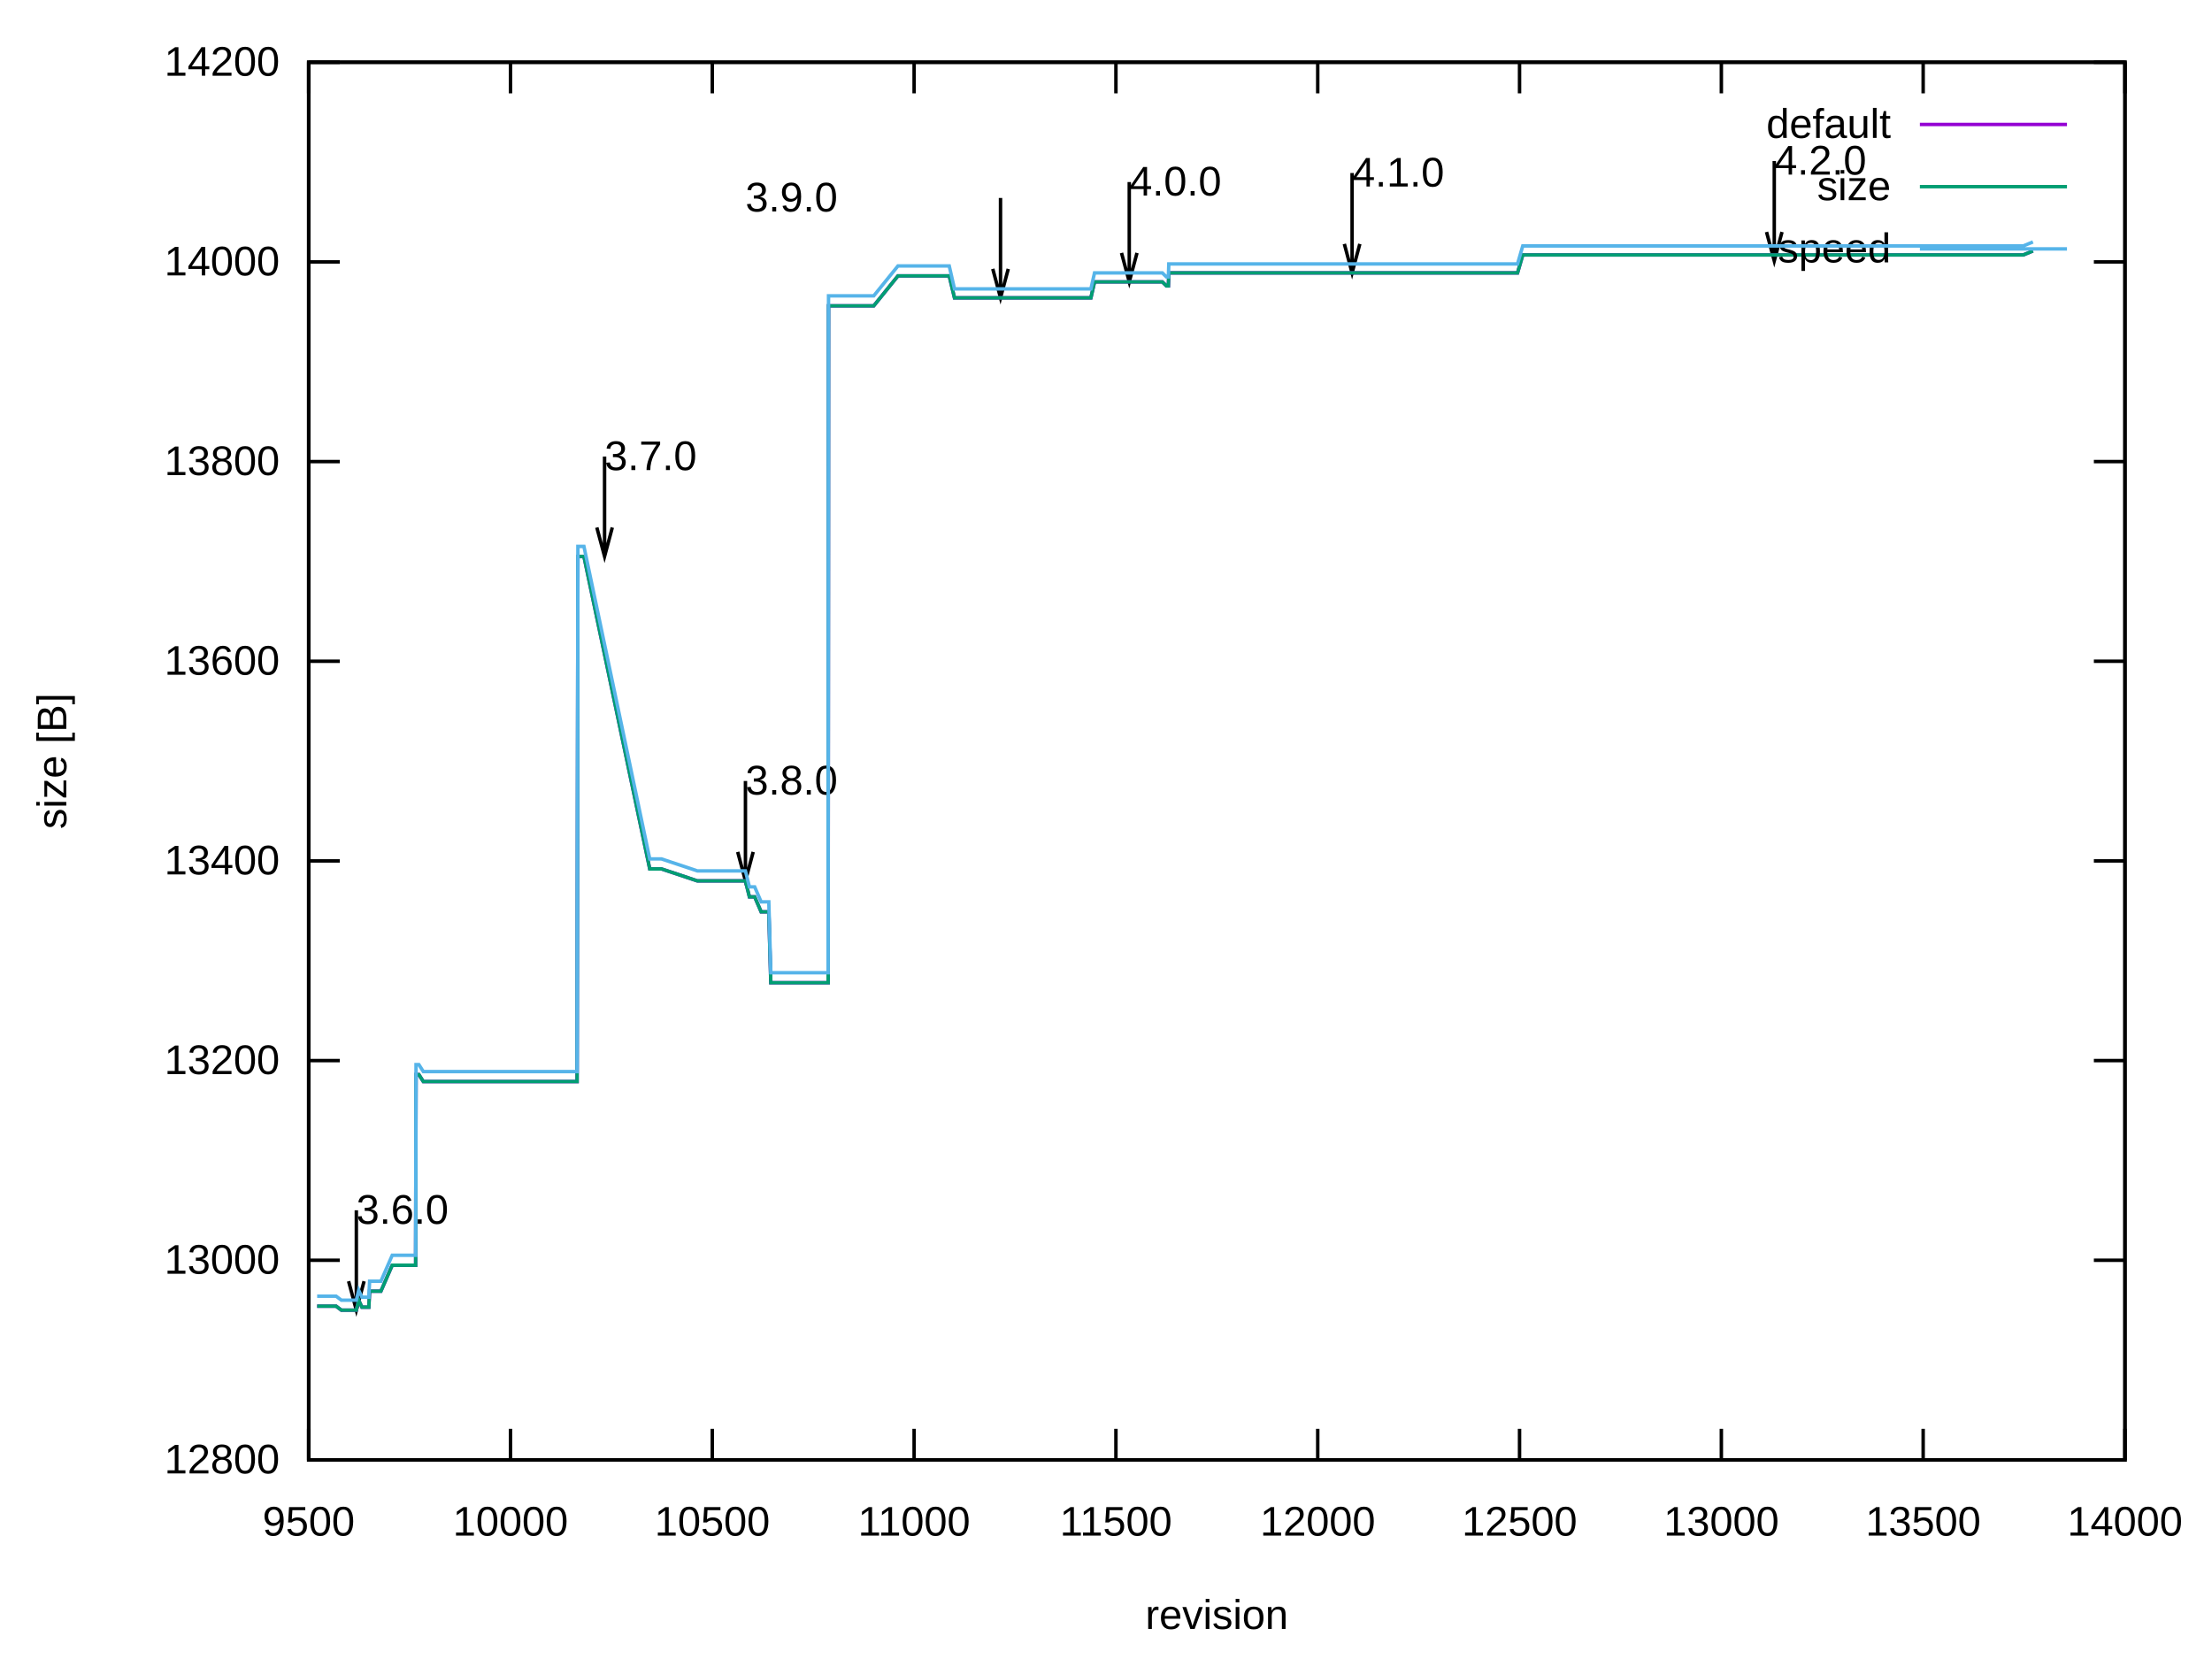
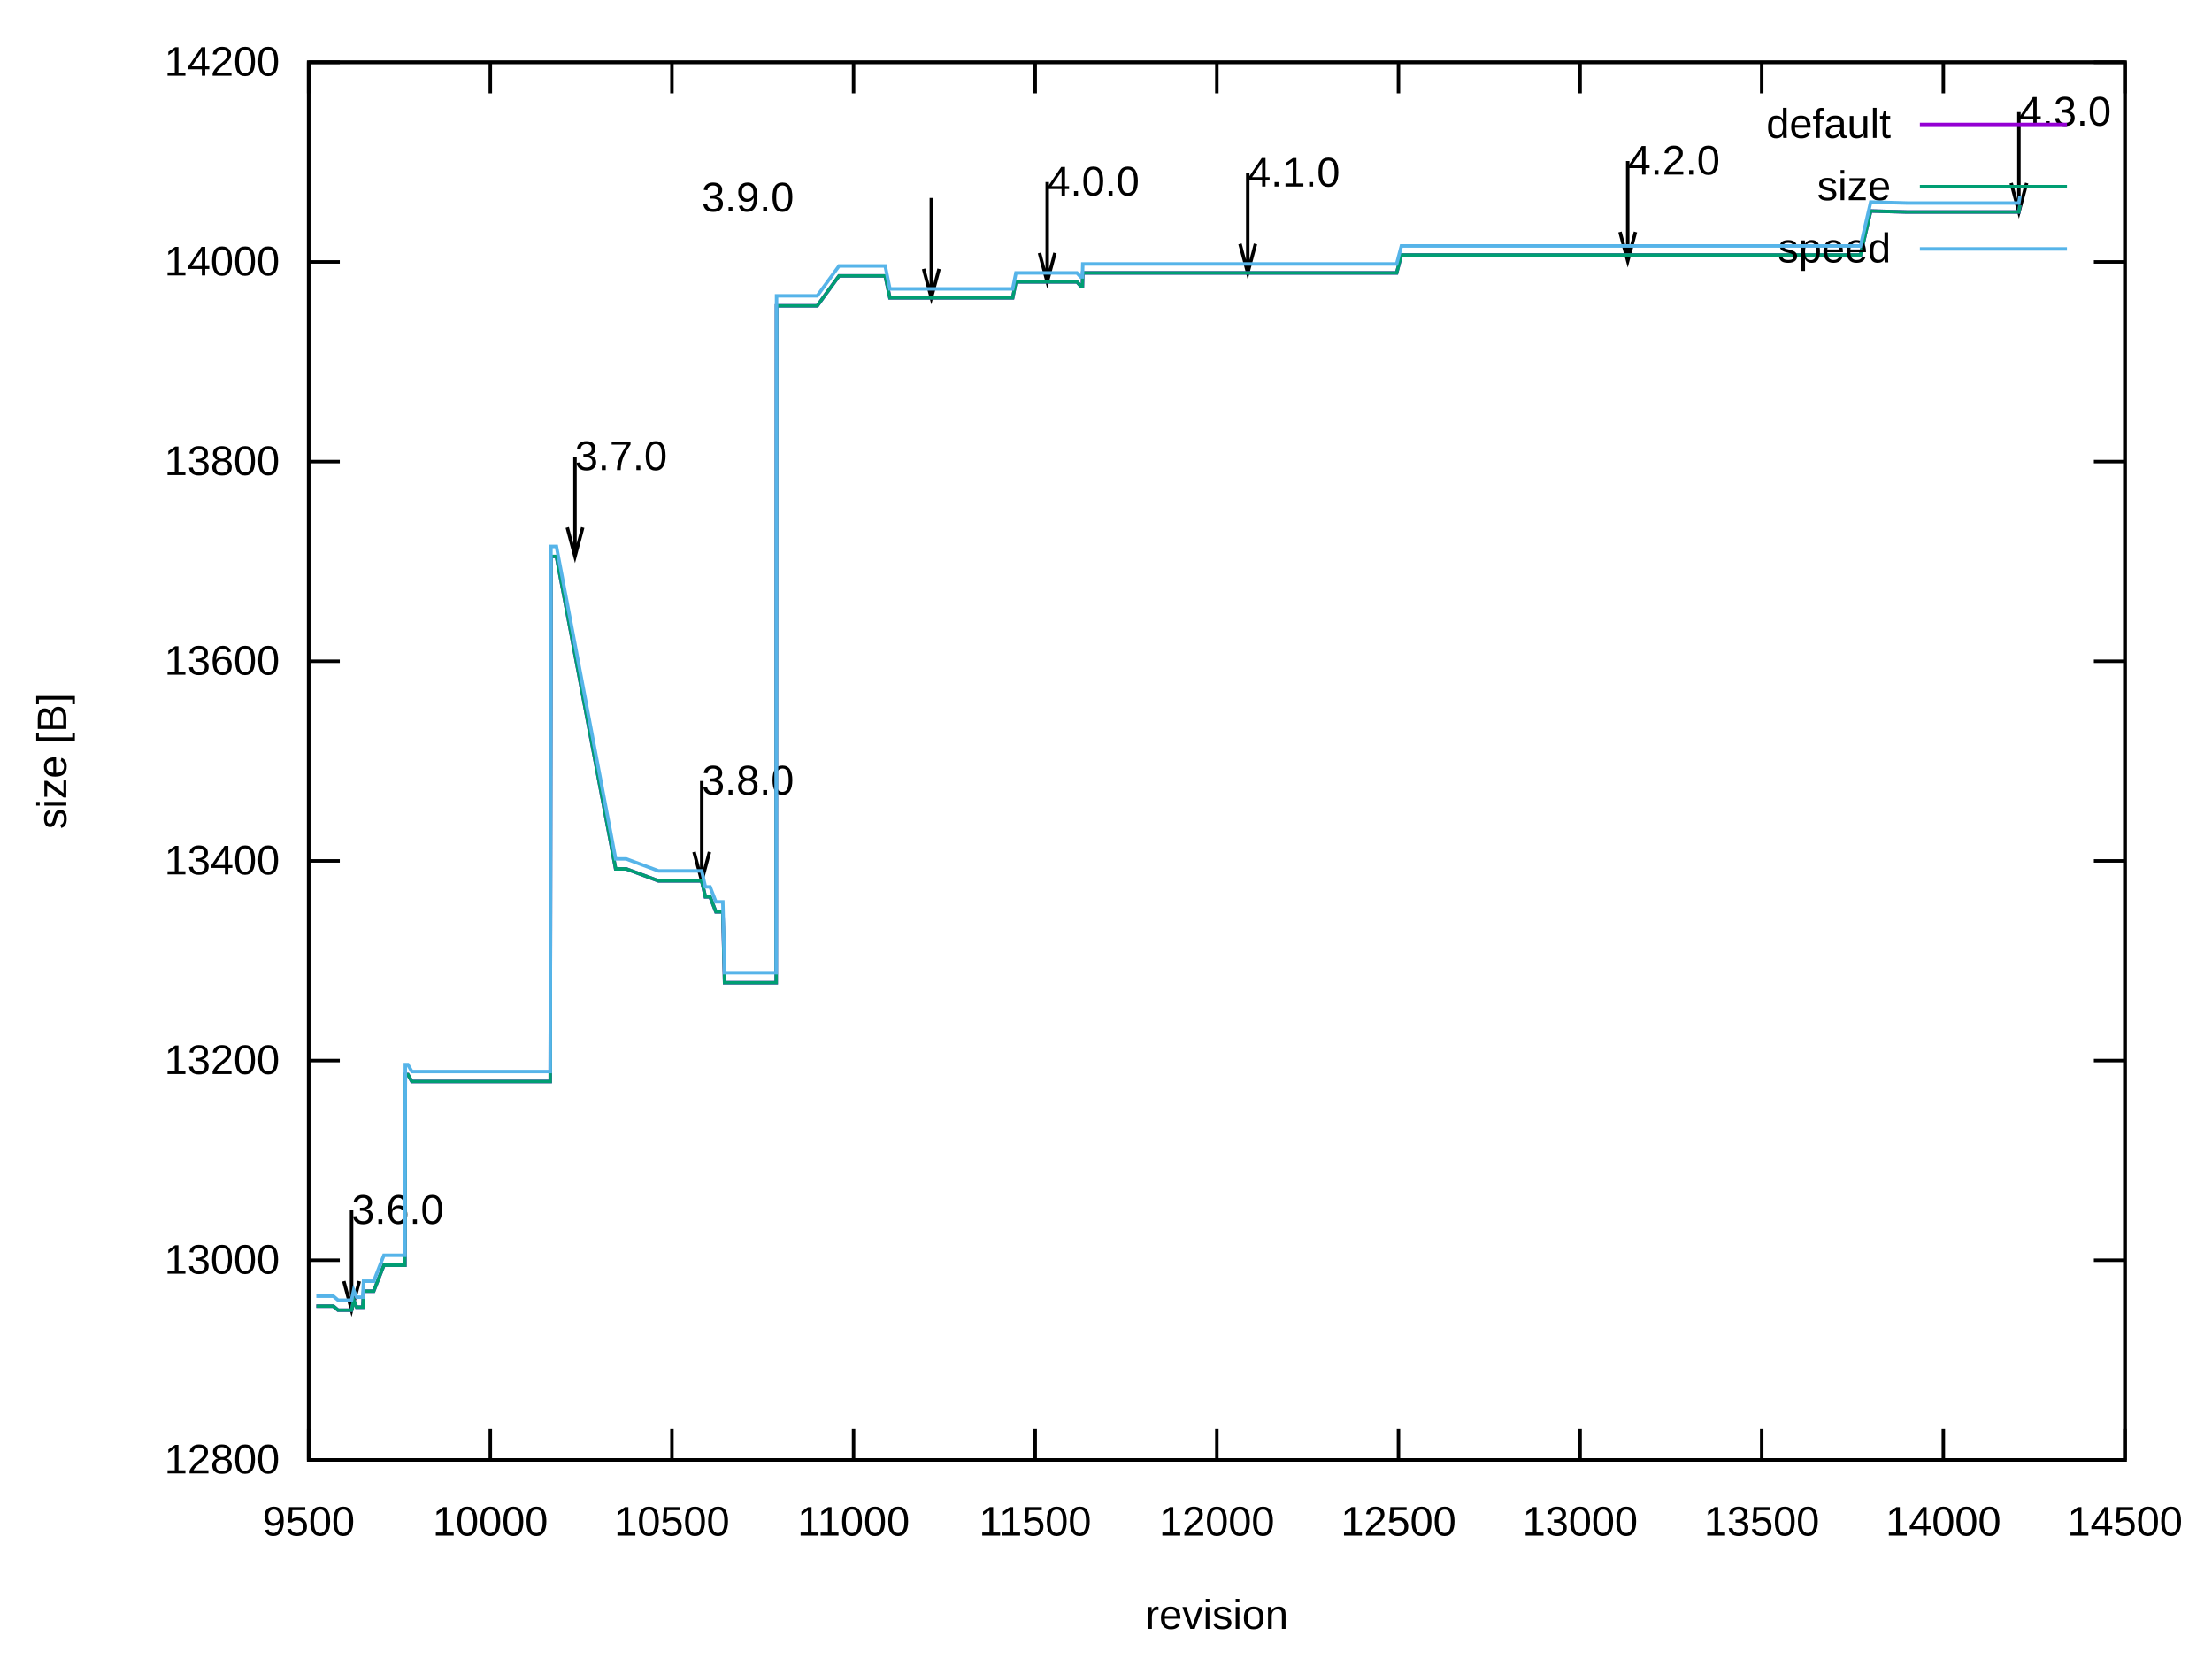
<svg xmlns="http://www.w3.org/2000/svg" xmlns:xlink="http://www.w3.org/1999/xlink" width="640" height="480" viewBox="0 0 640 480">
  <g id="gnuplot_canvas">
    <rect x="0" y="0" width="640" height="480" fill="none" />
    <defs>
      <circle id="gpDot" r="0.5" stroke-width="0.5" stroke="currentColor" />
      <path id="gpPt0" stroke-width="0.222" stroke="currentColor" d="M-1,0 h2 M0,-1 v2" />
      <path id="gpPt1" stroke-width="0.222" stroke="currentColor" d="M-1,-1 L1,1 M1,-1 L-1,1" />
      <path id="gpPt2" stroke-width="0.222" stroke="currentColor" d="M-1,0 L1,0 M0,-1 L0,1 M-1,-1 L1,1 M-1,1 L1,-1" />
      <rect id="gpPt3" stroke-width="0.222" stroke="currentColor" x="-1" y="-1" width="2" height="2" />
      <rect id="gpPt4" stroke-width="0.222" stroke="currentColor" fill="currentColor" x="-1" y="-1" width="2" height="2" />
      <circle id="gpPt5" stroke-width="0.222" stroke="currentColor" cx="0" cy="0" r="1" />
      <use xlink:href="#gpPt5" id="gpPt6" fill="currentColor" stroke="none" />
      <path id="gpPt7" stroke-width="0.222" stroke="currentColor" d="M0,-1.33 L-1.33,0.67 L1.33,0.67 z" />
      <use xlink:href="#gpPt7" id="gpPt8" fill="currentColor" stroke="none" />
      <use xlink:href="#gpPt7" id="gpPt9" stroke="currentColor" transform="rotate(180)" />
      <use xlink:href="#gpPt9" id="gpPt10" fill="currentColor" stroke="none" />
      <use xlink:href="#gpPt3" id="gpPt11" stroke="currentColor" transform="rotate(45)" />
      <use xlink:href="#gpPt11" id="gpPt12" fill="currentColor" stroke="none" />
      <path id="gpPt13" stroke-width="0.222" stroke="currentColor" d="M0,1.330 L1.265,0.411 L0.782,-1.067 L-0.782,-1.076 L-1.265,0.411 z" />
      <use xlink:href="#gpPt13" id="gpPt14" fill="currentColor" stroke="none" />
      <filter id="textbox" filterUnits="objectBoundingBox" x="0" y="0" height="1" width="1">
        <feFlood flood-color="white" flood-opacity="1" result="bgnd" />
        <feComposite in="SourceGraphic" in2="bgnd" operator="atop" />
      </filter>
      <filter id="greybox" filterUnits="objectBoundingBox" x="0" y="0" height="1" width="1">
        <feFlood flood-color="lightgrey" flood-opacity="1" result="grey" />
        <feComposite in="SourceGraphic" in2="grey" operator="atop" />
      </filter>
    </defs>
    <g fill="none" color="white" stroke="currentColor" stroke-width="1.00" stroke-linecap="butt" stroke-linejoin="miter">
</g>
    <g fill="none" color="black" stroke="currentColor" stroke-width="1.00" stroke-linecap="butt" stroke-linejoin="miter">
      <path stroke="black" d="M89.31,422.40 L98.31,422.40 M614.82,422.40 L605.82,422.40  " />
      <g transform="translate(80.92,426.30)" stroke="none" fill="black" font-family="Arial" font-size="12.00" text-anchor="end">
        <text>
          <tspan font-family="Arial"> 12800</tspan>
        </text>
      </g>
    </g>
    <g fill="none" color="black" stroke="currentColor" stroke-width="1.00" stroke-linecap="butt" stroke-linejoin="miter">
      <path stroke="black" d="M89.31,364.63 L98.31,364.63 M614.82,364.63 L605.82,364.63  " />
      <g transform="translate(80.92,368.53)" stroke="none" fill="black" font-family="Arial" font-size="12.00" text-anchor="end">
        <text>
          <tspan font-family="Arial"> 13000</tspan>
        </text>
      </g>
    </g>
    <g fill="none" color="black" stroke="currentColor" stroke-width="1.00" stroke-linecap="butt" stroke-linejoin="miter">
      <path stroke="black" d="M89.31,306.86 L98.31,306.86 M614.82,306.86 L605.82,306.86  " />
      <g transform="translate(80.92,310.76)" stroke="none" fill="black" font-family="Arial" font-size="12.00" text-anchor="end">
        <text>
          <tspan font-family="Arial"> 13200</tspan>
        </text>
      </g>
    </g>
    <g fill="none" color="black" stroke="currentColor" stroke-width="1.00" stroke-linecap="butt" stroke-linejoin="miter">
      <path stroke="black" d="M89.31,249.09 L98.31,249.09 M614.82,249.09 L605.82,249.09  " />
      <g transform="translate(80.92,252.99)" stroke="none" fill="black" font-family="Arial" font-size="12.00" text-anchor="end">
        <text>
          <tspan font-family="Arial"> 13400</tspan>
        </text>
      </g>
    </g>
    <g fill="none" color="black" stroke="currentColor" stroke-width="1.00" stroke-linecap="butt" stroke-linejoin="miter">
      <path stroke="black" d="M89.31,191.32 L98.31,191.32 M614.82,191.32 L605.82,191.32  " />
      <g transform="translate(80.92,195.22)" stroke="none" fill="black" font-family="Arial" font-size="12.00" text-anchor="end">
        <text>
          <tspan font-family="Arial"> 13600</tspan>
        </text>
      </g>
    </g>
    <g fill="none" color="black" stroke="currentColor" stroke-width="1.00" stroke-linecap="butt" stroke-linejoin="miter">
      <path stroke="black" d="M89.31,133.55 L98.31,133.55 M614.82,133.55 L605.82,133.55  " />
      <g transform="translate(80.92,137.45)" stroke="none" fill="black" font-family="Arial" font-size="12.00" text-anchor="end">
        <text>
          <tspan font-family="Arial"> 13800</tspan>
        </text>
      </g>
    </g>
    <g fill="none" color="black" stroke="currentColor" stroke-width="1.00" stroke-linecap="butt" stroke-linejoin="miter">
      <path stroke="black" d="M89.31,75.78 L98.31,75.78 M614.82,75.78 L605.82,75.78  " />
      <g transform="translate(80.92,79.68)" stroke="none" fill="black" font-family="Arial" font-size="12.00" text-anchor="end">
        <text>
          <tspan font-family="Arial"> 14000</tspan>
        </text>
      </g>
    </g>
    <g fill="none" color="black" stroke="currentColor" stroke-width="1.00" stroke-linecap="butt" stroke-linejoin="miter">
      <path stroke="black" d="M89.31,18.01 L98.31,18.01 M614.82,18.01 L605.82,18.01  " />
      <g transform="translate(80.92,21.91)" stroke="none" fill="black" font-family="Arial" font-size="12.00" text-anchor="end">
        <text>
          <tspan font-family="Arial"> 14200</tspan>
        </text>
      </g>
    </g>
    <g fill="none" color="black" stroke="currentColor" stroke-width="1.00" stroke-linecap="butt" stroke-linejoin="miter">
      <path stroke="black" d="M89.31,422.40 L89.31,413.40 M89.31,18.01 L89.31,27.01  " />
      <g transform="translate(89.31,444.30)" stroke="none" fill="black" font-family="Arial" font-size="12.00" text-anchor="middle">
        <text>
          <tspan font-family="Arial"> 9500</tspan>
        </text>
      </g>
    </g>
    <g fill="none" color="black" stroke="currentColor" stroke-width="1.00" stroke-linecap="butt" stroke-linejoin="miter">
-       <path stroke="black" d="M147.70,422.40 L147.70,413.40 M147.70,18.01 L147.70,27.01  " />
-       <g transform="translate(147.70,444.30)" stroke="none" fill="black" font-family="Arial" font-size="12.00" text-anchor="middle">
+       <path stroke="black" d="M141.86,422.40 L141.86,413.40 M141.86,18.01 L141.86,27.01  " />
+       <g transform="translate(141.86,444.30)" stroke="none" fill="black" font-family="Arial" font-size="12.00" text-anchor="middle">
        <text>
          <tspan font-family="Arial"> 10000</tspan>
        </text>
      </g>
    </g>
    <g fill="none" color="black" stroke="currentColor" stroke-width="1.00" stroke-linecap="butt" stroke-linejoin="miter">
-       <path stroke="black" d="M206.09,422.40 L206.09,413.40 M206.09,18.01 L206.09,27.01  " />
-       <g transform="translate(206.09,444.30)" stroke="none" fill="black" font-family="Arial" font-size="12.00" text-anchor="middle">
+       <path stroke="black" d="M194.41,422.40 L194.41,413.40 M194.41,18.01 L194.41,27.01  " />
+       <g transform="translate(194.41,444.30)" stroke="none" fill="black" font-family="Arial" font-size="12.00" text-anchor="middle">
        <text>
          <tspan font-family="Arial"> 10500</tspan>
        </text>
      </g>
    </g>
    <g fill="none" color="black" stroke="currentColor" stroke-width="1.00" stroke-linecap="butt" stroke-linejoin="miter">
-       <path stroke="black" d="M264.48,422.40 L264.48,413.40 M264.48,18.01 L264.48,27.01  " />
-       <g transform="translate(264.48,444.30)" stroke="none" fill="black" font-family="Arial" font-size="12.00" text-anchor="middle">
+       <path stroke="black" d="M246.96,422.40 L246.96,413.40 M246.96,18.01 L246.96,27.01  " />
+       <g transform="translate(246.96,444.30)" stroke="none" fill="black" font-family="Arial" font-size="12.00" text-anchor="middle">
        <text>
          <tspan font-family="Arial"> 11000</tspan>
        </text>
      </g>
    </g>
    <g fill="none" color="black" stroke="currentColor" stroke-width="1.00" stroke-linecap="butt" stroke-linejoin="miter">
-       <path stroke="black" d="M322.87,422.40 L322.87,413.40 M322.87,18.01 L322.87,27.01  " />
-       <g transform="translate(322.87,444.30)" stroke="none" fill="black" font-family="Arial" font-size="12.00" text-anchor="middle">
+       <path stroke="black" d="M299.51,422.40 L299.51,413.40 M299.51,18.01 L299.51,27.01  " />
+       <g transform="translate(299.51,444.30)" stroke="none" fill="black" font-family="Arial" font-size="12.00" text-anchor="middle">
        <text>
          <tspan font-family="Arial"> 11500</tspan>
        </text>
      </g>
    </g>
    <g fill="none" color="black" stroke="currentColor" stroke-width="1.00" stroke-linecap="butt" stroke-linejoin="miter">
-       <path stroke="black" d="M381.26,422.40 L381.26,413.40 M381.26,18.01 L381.26,27.01  " />
-       <g transform="translate(381.26,444.30)" stroke="none" fill="black" font-family="Arial" font-size="12.00" text-anchor="middle">
+       <path stroke="black" d="M352.07,422.40 L352.07,413.40 M352.07,18.01 L352.07,27.01  " />
+       <g transform="translate(352.07,444.30)" stroke="none" fill="black" font-family="Arial" font-size="12.00" text-anchor="middle">
        <text>
          <tspan font-family="Arial"> 12000</tspan>
        </text>
      </g>
    </g>
    <g fill="none" color="black" stroke="currentColor" stroke-width="1.00" stroke-linecap="butt" stroke-linejoin="miter">
-       <path stroke="black" d="M439.65,422.40 L439.65,413.40 M439.65,18.01 L439.65,27.01  " />
-       <g transform="translate(439.65,444.30)" stroke="none" fill="black" font-family="Arial" font-size="12.00" text-anchor="middle">
+       <path stroke="black" d="M404.62,422.40 L404.62,413.40 M404.62,18.01 L404.62,27.01  " />
+       <g transform="translate(404.62,444.30)" stroke="none" fill="black" font-family="Arial" font-size="12.00" text-anchor="middle">
        <text>
          <tspan font-family="Arial"> 12500</tspan>
        </text>
      </g>
    </g>
    <g fill="none" color="black" stroke="currentColor" stroke-width="1.00" stroke-linecap="butt" stroke-linejoin="miter">
-       <path stroke="black" d="M498.04,422.40 L498.04,413.40 M498.04,18.01 L498.04,27.01  " />
-       <g transform="translate(498.04,444.30)" stroke="none" fill="black" font-family="Arial" font-size="12.00" text-anchor="middle">
+       <path stroke="black" d="M457.17,422.40 L457.17,413.40 M457.17,18.01 L457.17,27.01  " />
+       <g transform="translate(457.17,444.30)" stroke="none" fill="black" font-family="Arial" font-size="12.00" text-anchor="middle">
        <text>
          <tspan font-family="Arial"> 13000</tspan>
        </text>
      </g>
    </g>
    <g fill="none" color="black" stroke="currentColor" stroke-width="1.00" stroke-linecap="butt" stroke-linejoin="miter">
-       <path stroke="black" d="M556.43,422.40 L556.43,413.40 M556.43,18.01 L556.43,27.01  " />
-       <g transform="translate(556.43,444.30)" stroke="none" fill="black" font-family="Arial" font-size="12.00" text-anchor="middle">
+       <path stroke="black" d="M509.72,422.40 L509.72,413.40 M509.72,18.01 L509.72,27.01  " />
+       <g transform="translate(509.72,444.30)" stroke="none" fill="black" font-family="Arial" font-size="12.00" text-anchor="middle">
        <text>
          <tspan font-family="Arial"> 13500</tspan>
+         </text>
+       </g>
+     </g>
+     <g fill="none" color="black" stroke="currentColor" stroke-width="1.00" stroke-linecap="butt" stroke-linejoin="miter">
+       <path stroke="black" d="M562.27,422.40 L562.27,413.40 M562.27,18.01 L562.27,27.01  " />
+       <g transform="translate(562.27,444.30)" stroke="none" fill="black" font-family="Arial" font-size="12.00" text-anchor="middle">
+         <text>
+           <tspan font-family="Arial"> 14000</tspan>
        </text>
      </g>
    </g>
    <g fill="none" color="black" stroke="currentColor" stroke-width="1.00" stroke-linecap="butt" stroke-linejoin="miter">
      <path stroke="black" d="M614.82,422.40 L614.82,413.40 M614.82,18.01 L614.82,27.01  " />
      <g transform="translate(614.82,444.30)" stroke="none" fill="black" font-family="Arial" font-size="12.00" text-anchor="middle">
        <text>
-           <tspan font-family="Arial"> 14000</tspan>
+           <tspan font-family="Arial"> 14500</tspan>
        </text>
      </g>
    </g>
    <g fill="none" color="black" stroke="currentColor" stroke-width="1.00" stroke-linecap="butt" stroke-linejoin="miter">
</g>
    <g fill="none" color="black" stroke="currentColor" stroke-width="1.00" stroke-linecap="butt" stroke-linejoin="miter">
      <path stroke="black" d="M89.31,18.01 L89.31,422.40 L614.82,422.40 L614.82,18.01 L89.31,18.01 Z  " />
-       <g transform="translate(103.09,354.09)" stroke="none" fill="black" font-family="Arial" font-size="12.00" text-anchor="start">
+       <g transform="translate(101.71,354.09)" stroke="none" fill="black" font-family="Arial" font-size="12.00" text-anchor="start">
        <text>
          <tspan font-family="Arial">3.6.0</tspan>
        </text>
      </g>
-       <g transform="translate(174.91,136.01)" stroke="none" fill="black" font-family="Arial" font-size="12.00" text-anchor="start">
+       <g transform="translate(166.35,136.01)" stroke="none" fill="black" font-family="Arial" font-size="12.00" text-anchor="start">
        <text>
          <tspan font-family="Arial">3.7.0</tspan>
        </text>
      </g>
-       <g transform="translate(215.67,229.88)" stroke="none" fill="black" font-family="Arial" font-size="12.00" text-anchor="start">
+       <g transform="translate(203.03,229.88)" stroke="none" fill="black" font-family="Arial" font-size="12.00" text-anchor="start">
        <text>
          <tspan font-family="Arial">3.8.0</tspan>
        </text>
      </g>
-       <g transform="translate(215.67,61.19)" stroke="none" fill="black" font-family="Arial" font-size="12.00" text-anchor="start">
+       <g transform="translate(203.03,61.19)" stroke="none" fill="black" font-family="Arial" font-size="12.00" text-anchor="start">
        <text>
          <tspan font-family="Arial">3.9.0</tspan>
        </text>
      </g>
-       <g transform="translate(326.72,56.57)" stroke="none" fill="black" font-family="Arial" font-size="12.00" text-anchor="start">
+       <g transform="translate(302.98,56.57)" stroke="none" fill="black" font-family="Arial" font-size="12.00" text-anchor="start">
        <text>
          <tspan font-family="Arial">4.0.0</tspan>
        </text>
      </g>
-       <g transform="translate(391.19,53.97)" stroke="none" fill="black" font-family="Arial" font-size="12.00" text-anchor="start">
+       <g transform="translate(361.00,53.97)" stroke="none" fill="black" font-family="Arial" font-size="12.00" text-anchor="start">
        <text>
          <tspan font-family="Arial">4.1.0</tspan>
        </text>
      </g>
-       <g transform="translate(513.34,50.51)" stroke="none" fill="black" font-family="Arial" font-size="12.00" text-anchor="start">
+       <g transform="translate(470.94,50.51)" stroke="none" fill="black" font-family="Arial" font-size="12.00" text-anchor="start">
        <text>
          <tspan font-family="Arial">4.2.0</tspan>
        </text>
      </g>
-       <path stroke="black" d="M100.86,370.70 L103.10,379.06 L105.34,370.70 M103.10,350.18 L103.10,379.06 M172.68,152.62 L174.92,160.98 L177.16,152.62   M174.92,132.10 L174.92,160.98 M213.44,246.49 L215.68,254.86 L217.92,246.49 M215.68,225.97 L215.68,254.86 M287.24,77.80   L289.48,86.17 L291.72,77.80 M289.48,57.28 L289.48,86.17 M324.49,73.18 L326.73,81.55 L328.97,73.18 M326.73,52.66   L326.73,81.55 M388.96,70.58 L391.20,78.95 L393.44,70.58 M391.20,50.06 L391.20,78.95 M511.11,67.12 L513.35,75.48   L515.59,67.12 M513.35,46.60 L513.35,75.48  " />
+       <g transform="translate(584.13,36.35)" stroke="none" fill="black" font-family="Arial" font-size="12.00" text-anchor="start">
+         <text>
+           <tspan font-family="Arial">4.3.0</tspan>
+         </text>
+       </g>
+       <path stroke="black" d="M99.48,370.70 L101.72,379.06 L103.96,370.70 M101.72,350.18 L101.72,379.06 M164.12,152.62 L166.36,160.98 L168.60,152.62   M166.36,132.10 L166.36,160.98 M200.80,246.49 L203.04,254.86 L205.28,246.49 M203.04,225.97 L203.04,254.86 M267.22,77.80   L269.46,86.17 L271.70,77.80 M269.46,57.28 L269.46,86.17 M300.75,73.18 L302.99,81.55 L305.23,73.18 M302.99,52.66   L302.99,81.55 M358.77,70.58 L361.01,78.95 L363.25,70.58 M361.01,50.06 L361.01,78.95 M468.71,67.12 L470.95,75.48   L473.19,67.12 M470.95,46.60 L470.95,75.48 M581.90,52.96 L584.14,61.33 L586.38,52.96 M584.14,32.44 L584.14,61.33    " />
    </g>
    <g fill="none" color="black" stroke="currentColor" stroke-width="1.00" stroke-linecap="butt" stroke-linejoin="miter">
      <g transform="translate(19.18,220.21) rotate(270)" stroke="none" fill="black" font-family="Arial" font-size="12.00" text-anchor="middle">
        <text>
          <tspan font-family="Arial">size [B]</tspan>
        </text>
      </g>
    </g>
    <g fill="none" color="black" stroke="currentColor" stroke-width="1.00" stroke-linecap="butt" stroke-linejoin="miter">
      <g transform="translate(352.06,471.30)" stroke="none" fill="black" font-family="Arial" font-size="12.00" text-anchor="middle">
        <text>
          <tspan font-family="Arial">revision</tspan>
        </text>
      </g>
    </g>
    <g fill="none" color="black" stroke="currentColor" stroke-width="1.00" stroke-linecap="butt" stroke-linejoin="miter">
</g>
    <g id="gnuplot_plot_1">
      <g fill="none" color="black" stroke="currentColor" stroke-width="1.00" stroke-linecap="butt" stroke-linejoin="miter">
        <g transform="translate(547.09,39.91)" stroke="none" fill="black" font-family="Arial" font-size="12.00" text-anchor="end">
          <text>
            <tspan font-family="Arial">default</tspan>
          </text>
        </g>
      </g>
      <g fill="none" color="black" stroke="currentColor" stroke-width="1.00" stroke-linecap="butt" stroke-linejoin="miter">
-         <path stroke="rgb(148,   0, 211)" d="M555.48,36.01 L598.04,36.01 M91.76,377.92 L93.98,377.92 L95.15,377.92 L97.25,377.92 L98.77,379.07 L99.70,379.07   L100.52,379.07 L101.10,379.07 L101.22,379.07 L101.34,379.07 L101.46,379.07 L103.09,379.07 L103.79,376.18 L104.72,378.21   L105.08,378.21 L105.19,378.21 L105.31,378.21 L105.43,378.21 L105.66,378.21 L106.24,378.21 L106.36,378.21 L106.71,378.21   L106.94,373.58 L107.18,373.58 L107.29,373.58 L107.88,373.58 L108.23,373.58 L108.46,373.58 L108.58,373.58 L108.70,373.58   L110.21,373.58 L113.48,366.07 L116.17,366.07 L117.34,366.07 L118.15,366.07 L118.62,366.07 L119.79,366.07 L120.14,366.07   L120.26,366.07 L120.37,310.90 L120.49,310.90 L121.19,310.90 L122.48,312.93 L123.18,312.93 L123.29,312.93 L123.53,312.93   L123.99,312.93 L124.69,312.93 L125.16,312.93 L125.28,312.93 L126.10,312.93 L126.45,312.93 L126.56,312.93 L126.68,312.93   L127.85,312.93 L128.08,312.93 L128.55,312.93 L133.57,312.93 L141.74,312.93 L142.21,312.93 L142.44,312.93 L142.56,312.93   L143.15,312.93 L166.74,312.93 L166.97,312.93 L167.20,160.99 L168.02,160.99 L168.84,160.99 L168.95,160.99 L187.99,251.40   L188.46,251.40 L188.57,251.40 L190.44,251.40 L190.56,251.40 L191.38,251.40 L201.77,254.87 L205.51,254.87 L207.26,254.87   L210.76,254.87 L212.86,254.87 L215.67,254.87 L216.83,259.49 L217.88,259.49 L218.35,259.49 L220.22,263.82 L222.44,263.82   L223.02,284.33 L224.31,284.33 L224.77,284.33 L225.71,284.33 L238.20,284.33 L239.02,284.33 L239.49,284.33 L239.61,284.33   L239.72,88.49 L239.96,88.49 L241.12,88.49 L252.80,88.49 L259.81,79.82 L261.44,79.82 L274.64,79.82 L276.16,86.18   L282.00,86.18 L289.47,86.18 L294.84,86.18 L303.02,86.18 L303.60,86.18 L307.81,86.18 L315.28,86.18 L315.63,86.18   L316.68,81.56 L323.69,81.56 L323.92,81.56 L326.72,81.56 L332.91,81.56 L336.18,81.56 L336.30,81.56 L337.47,82.71   L338.05,82.71 L338.17,78.96 L338.87,78.96 L338.99,78.96 L348.80,78.96 L360.47,78.96 L381.38,78.96 L387.80,78.96   L391.19,78.96 L392.70,78.96 L392.94,78.96 L393.17,78.96 L393.64,78.96 L393.99,78.96 L394.57,78.96 L427.04,78.96   L429.72,78.96 L431.48,78.96 L433.81,78.96 L435.45,78.96 L438.25,78.96 L439.07,78.96 L440.58,73.76 L456.23,73.76   L459.85,73.76 L461.72,73.76 L462.07,73.76 L468.38,73.76 L472.82,73.76 L474.10,73.76 L477.84,73.76 L481.92,73.76   L483.44,73.76 L485.31,73.76 L486.36,73.76 L494.42,73.76 L513.34,73.76 L521.40,73.76 L533.07,73.76 L555.85,73.76   L578.50,73.76 L579.67,73.76 L580.84,73.76 L585.39,73.76 L588.19,72.60  " />
+         <path stroke="rgb(148,   0, 211)" d="M555.48,36.01 L598.04,36.01 M91.52,377.92 L93.51,377.92 L94.57,377.92 L96.46,377.92 L97.82,379.07 L98.66,379.07   L99.40,379.07 L99.93,379.07 L100.03,379.07 L100.14,379.07 L100.24,379.07 L101.71,379.07 L102.34,376.18 L103.18,378.21   L103.50,378.21 L103.60,378.21 L103.71,378.21 L103.81,378.21 L104.02,378.21 L104.55,378.21 L104.65,378.21 L104.97,378.21   L105.18,373.58 L105.39,373.58 L105.50,373.58 L106.02,373.58 L106.34,373.58 L106.55,373.58 L106.65,373.58 L106.76,373.58   L108.12,373.58 L111.07,366.07 L113.48,366.07 L114.53,366.07 L115.27,366.07 L115.69,366.07 L116.74,366.07 L117.06,366.07   L117.16,366.07 L117.27,310.90 L117.37,310.90 L118.00,310.90 L119.16,312.93 L119.79,312.93 L119.89,312.93 L120.10,312.93   L120.53,312.93 L121.16,312.93 L121.58,312.93 L121.68,312.93 L122.42,312.93 L122.73,312.93 L122.84,312.93 L122.94,312.93   L123.99,312.93 L124.20,312.93 L124.62,312.93 L129.14,312.93 L136.50,312.93 L136.92,312.93 L137.13,312.93 L137.24,312.93   L137.76,312.93 L158.99,312.93 L159.20,312.93 L159.41,160.99 L160.15,160.99 L160.88,160.99 L160.99,160.99 L178.12,251.40   L178.54,251.40 L178.65,251.40 L180.33,251.40 L180.43,251.40 L181.17,251.40 L190.52,254.87 L193.89,254.87 L195.46,254.87   L198.62,254.87 L200.51,254.87 L203.03,254.87 L204.08,259.49 L205.03,259.49 L205.45,259.49 L207.13,263.82 L209.13,263.82   L209.65,284.33 L210.81,284.33 L211.23,284.33 L212.07,284.33 L223.32,284.33 L224.05,284.33 L224.47,284.33 L224.58,284.33   L224.68,88.49 L224.89,88.49 L225.94,88.49 L236.45,88.49 L242.76,79.82 L244.23,79.82 L256.11,79.82 L257.47,86.18   L262.73,86.18 L269.45,86.18 L274.29,86.18 L281.65,86.18 L282.17,86.18 L285.96,86.18 L292.68,86.18 L293.00,86.18   L293.94,81.56 L300.25,81.56 L300.46,81.56 L302.98,81.56 L308.55,81.56 L311.50,81.56 L311.60,81.56 L312.65,82.71   L313.18,82.71 L313.28,78.96 L313.91,78.96 L314.02,78.96 L322.85,78.96 L333.36,78.96 L352.17,78.96 L357.95,78.96   L361.00,78.96 L362.36,78.96 L362.58,78.96 L362.79,78.96 L363.21,78.96 L363.52,78.96 L364.05,78.96 L393.26,78.96   L395.68,78.96 L397.26,78.96 L399.36,78.96 L400.83,78.96 L403.35,78.96 L404.09,78.96 L405.46,73.76 L419.54,73.76   L422.80,73.76 L424.48,73.76 L424.80,73.76 L430.47,73.76 L434.46,73.76 L435.62,73.76 L438.98,73.76 L442.66,73.76   L444.03,73.76 L445.71,73.76 L446.66,73.76 L453.91,73.76 L470.94,73.76 L478.19,73.76 L488.70,73.76 L509.19,73.76   L529.58,73.76 L530.63,73.76 L531.68,73.76 L535.78,73.76 L538.31,73.76 L541.25,61.05 L551.76,61.34 L562.27,61.34   L581.61,61.34 L584.13,61.34 L584.45,59.32  " />
      </g>
    </g>
    <g id="gnuplot_plot_2">
      <g fill="none" color="black" stroke="currentColor" stroke-width="1.00" stroke-linecap="butt" stroke-linejoin="miter">
        <g transform="translate(547.09,57.91)" stroke="none" fill="black" font-family="Arial" font-size="12.00" text-anchor="end">
          <text>
            <tspan font-family="Arial">size</tspan>
          </text>
        </g>
      </g>
      <g fill="none" color="black" stroke="currentColor" stroke-width="1.00" stroke-linecap="butt" stroke-linejoin="miter">
-         <path stroke="rgb(  0, 158, 115)" d="M555.48,54.01 L598.04,54.01 M91.76,377.92 L93.98,377.92 L95.15,377.92 L97.25,377.92 L98.77,379.07 L99.70,379.07   L100.52,379.07 L101.10,379.07 L101.22,379.07 L101.34,379.07 L101.46,379.07 L103.09,379.07 L103.79,376.18 L104.72,378.21   L105.08,378.21 L105.19,378.21 L105.31,378.21 L105.43,378.21 L105.66,378.21 L106.24,378.21 L106.36,378.21 L106.71,378.21   L106.94,373.58 L107.18,373.58 L107.29,373.58 L107.88,373.58 L108.23,373.58 L108.46,373.58 L108.58,373.58 L108.70,373.58   L110.21,373.58 L113.48,366.07 L116.17,366.07 L117.34,366.07 L118.15,366.07 L118.62,366.07 L119.79,366.07 L120.14,366.07   L120.26,366.07 L120.37,310.90 L120.49,310.90 L121.19,310.90 L122.48,312.93 L123.18,312.93 L123.29,312.93 L123.53,312.93   L123.99,312.93 L124.69,312.93 L125.16,312.93 L125.28,312.93 L126.10,312.93 L126.45,312.93 L126.56,312.93 L126.68,312.93   L127.85,312.93 L128.08,312.93 L128.55,312.93 L133.57,312.93 L141.74,312.93 L142.21,312.93 L142.44,312.93 L142.56,312.93   L143.15,312.93 L166.74,312.93 L166.97,312.93 L167.20,160.99 L168.02,160.99 L168.84,160.99 L168.95,160.99 L187.99,251.40   L188.46,251.40 L188.57,251.40 L190.44,251.40 L190.56,251.40 L191.38,251.40 L201.77,254.87 L205.51,254.87 L207.26,254.87   L210.76,254.87 L212.86,254.87 L215.67,254.87 L216.83,259.49 L217.88,259.49 L218.35,259.49 L220.22,263.82 L222.44,263.82   L223.02,284.33 L224.31,284.33 L224.77,284.33 L225.71,284.33 L238.20,284.33 L239.02,284.33 L239.49,284.33 L239.61,284.33   L239.72,88.49 L239.96,88.49 L241.12,88.49 L252.80,88.49 L259.81,79.82 L261.44,79.82 L274.64,79.82 L276.16,86.18   L282.00,86.18 L289.47,86.18 L294.84,86.18 L303.02,86.18 L303.60,86.18 L307.81,86.18 L315.28,86.18 L315.63,86.18   L316.68,81.56 L323.69,81.56 L323.92,81.56 L326.72,81.56 L332.91,81.56 L336.18,81.56 L336.30,81.56 L337.47,82.71   L338.05,82.71 L338.17,78.96 L338.87,78.96 L338.99,78.96 L348.80,78.96 L360.47,78.96 L381.38,78.96 L387.80,78.96   L391.19,78.96 L392.70,78.96 L392.94,78.96 L393.17,78.96 L393.64,78.96 L393.99,78.96 L394.57,78.96 L427.04,78.96   L429.72,78.96 L431.48,78.96 L433.81,78.96 L435.45,78.96 L438.25,78.96 L439.07,78.96 L440.58,73.76 L456.23,73.76   L459.85,73.76 L461.72,73.76 L462.07,73.76 L468.38,73.76 L472.82,73.76 L474.10,73.76 L477.84,73.76 L481.92,73.76   L483.44,73.76 L485.31,73.76 L486.36,73.76 L494.42,73.76 L513.34,73.76 L521.40,73.76 L533.07,73.76 L555.85,73.76   L578.50,73.76 L579.67,73.76 L580.84,73.76 L585.39,73.76 L588.19,72.60  " />
+         <path stroke="rgb(  0, 158, 115)" d="M555.48,54.01 L598.04,54.01 M91.52,377.92 L93.51,377.92 L94.57,377.92 L96.46,377.92 L97.82,379.07 L98.66,379.07   L99.40,379.07 L99.93,379.07 L100.03,379.07 L100.14,379.07 L100.24,379.07 L101.71,379.07 L102.34,376.18 L103.18,378.21   L103.50,378.21 L103.60,378.21 L103.71,378.21 L103.81,378.21 L104.02,378.21 L104.55,378.21 L104.65,378.21 L104.97,378.21   L105.18,373.58 L105.39,373.58 L105.50,373.58 L106.02,373.58 L106.34,373.58 L106.55,373.58 L106.65,373.58 L106.76,373.58   L108.12,373.58 L111.07,366.07 L113.48,366.07 L114.53,366.07 L115.27,366.07 L115.69,366.07 L116.74,366.07 L117.06,366.07   L117.16,366.07 L117.27,310.90 L117.37,310.90 L118.00,310.90 L119.16,312.93 L119.79,312.93 L119.89,312.93 L120.10,312.93   L120.53,312.93 L121.16,312.93 L121.58,312.93 L121.68,312.93 L122.42,312.93 L122.73,312.93 L122.84,312.93 L122.94,312.93   L123.99,312.93 L124.20,312.93 L124.62,312.93 L129.14,312.93 L136.50,312.93 L136.92,312.93 L137.13,312.93 L137.24,312.93   L137.76,312.93 L158.99,312.93 L159.20,312.93 L159.41,160.99 L160.15,160.99 L160.88,160.99 L160.99,160.99 L178.12,251.40   L178.54,251.40 L178.65,251.40 L180.33,251.40 L180.43,251.40 L181.17,251.40 L190.52,254.87 L193.89,254.87 L195.46,254.87   L198.62,254.87 L200.51,254.87 L203.03,254.87 L204.08,259.49 L205.03,259.49 L205.45,259.49 L207.13,263.82 L209.13,263.82   L209.65,284.33 L210.81,284.33 L211.23,284.33 L212.07,284.33 L223.32,284.33 L224.05,284.33 L224.47,284.33 L224.58,284.33   L224.68,88.49 L224.89,88.49 L225.94,88.49 L236.45,88.49 L242.76,79.82 L244.23,79.82 L256.11,79.82 L257.47,86.18   L262.73,86.18 L269.45,86.18 L274.29,86.18 L281.65,86.18 L282.17,86.18 L285.96,86.18 L292.68,86.18 L293.00,86.18   L293.94,81.56 L300.25,81.56 L300.46,81.56 L302.98,81.56 L308.55,81.56 L311.50,81.56 L311.60,81.56 L312.65,82.71   L313.18,82.71 L313.28,78.96 L313.91,78.96 L314.02,78.96 L322.85,78.96 L333.36,78.96 L352.17,78.96 L357.95,78.96   L361.00,78.96 L362.36,78.96 L362.58,78.96 L362.79,78.96 L363.21,78.96 L363.52,78.96 L364.05,78.96 L393.26,78.96   L395.68,78.96 L397.26,78.96 L399.36,78.96 L400.83,78.96 L403.35,78.96 L404.09,78.96 L405.46,73.76 L419.54,73.76   L422.80,73.76 L424.48,73.76 L424.80,73.76 L430.47,73.76 L434.46,73.76 L435.62,73.76 L438.98,73.76 L442.66,73.76   L444.03,73.76 L445.71,73.76 L446.66,73.76 L453.91,73.76 L470.94,73.76 L478.19,73.76 L488.70,73.76 L509.19,73.76   L529.58,73.76 L530.63,73.76 L531.68,73.76 L535.78,73.76 L538.31,73.76 L541.25,61.05 L551.76,61.34 L562.27,61.34   L581.61,61.34 L584.13,61.34 L584.45,59.32  " />
      </g>
    </g>
    <g id="gnuplot_plot_3">
      <g fill="none" color="black" stroke="currentColor" stroke-width="1.00" stroke-linecap="butt" stroke-linejoin="miter">
        <g transform="translate(547.09,75.91)" stroke="none" fill="black" font-family="Arial" font-size="12.00" text-anchor="end">
          <text>
            <tspan font-family="Arial">speed</tspan>
          </text>
        </g>
      </g>
      <g fill="none" color="black" stroke="currentColor" stroke-width="1.00" stroke-linecap="butt" stroke-linejoin="miter">
-         <path stroke="rgb( 86, 180, 233)" d="M555.48,72.01 L598.04,72.01 M91.76,375.03 L93.98,375.03 L95.15,375.03 L97.25,375.03 L98.77,376.18 L99.70,376.18   L100.52,376.18 L101.10,376.18 L101.22,376.18 L101.34,376.18 L101.46,376.18 L103.09,376.18 L103.79,373.30 L104.72,375.32   L105.08,375.32 L105.19,375.32 L105.31,375.32 L105.43,375.32 L105.66,375.32 L106.24,375.32 L106.36,375.32 L106.71,375.32   L106.94,370.70 L107.18,370.70 L107.29,370.70 L107.88,370.70 L108.23,370.70 L108.46,370.70 L108.58,370.70 L108.70,370.70   L110.21,370.70 L113.48,363.19 L116.17,363.19 L117.34,363.19 L118.15,363.19 L118.62,363.19 L119.79,363.19 L120.14,363.19   L120.26,363.19 L120.37,308.02 L120.49,308.02 L121.19,308.02 L122.48,310.04 L123.18,310.04 L123.29,310.04 L123.53,310.04   L123.99,310.04 L124.69,310.04 L125.16,310.04 L125.28,310.04 L126.10,310.04 L126.45,310.04 L126.56,310.04 L126.68,310.04   L127.85,310.04 L128.08,310.04 L128.55,310.04 L133.57,310.04 L141.74,310.04 L142.21,310.04 L142.44,310.04 L142.56,310.04   L143.15,310.04 L166.74,310.04 L166.97,310.04 L167.20,158.10 L168.02,158.10 L168.84,158.10 L168.95,158.10 L187.99,248.51   L188.46,248.51 L188.57,248.51 L190.44,248.51 L190.56,248.51 L191.38,248.51 L201.77,251.98 L205.51,251.98 L207.26,251.98   L210.76,251.98 L212.86,251.98 L215.67,251.98 L216.83,256.60 L217.88,256.60 L218.35,256.60 L220.22,260.93 L222.44,260.93   L223.02,281.44 L224.31,281.44 L224.77,281.44 L225.71,281.44 L238.20,281.44 L239.02,281.44 L239.49,281.44 L239.61,281.44   L239.72,85.60 L239.96,85.60 L241.12,85.60 L252.80,85.60 L259.81,76.94 L261.44,76.94 L274.64,76.94 L276.16,83.58   L282.00,83.58 L289.47,83.58 L294.84,83.58 L303.02,83.58 L303.60,83.58 L307.81,83.58 L315.28,83.58 L315.63,83.58   L316.68,78.96 L323.69,78.96 L323.92,78.96 L326.72,78.96 L332.91,78.96 L336.18,78.96 L336.30,78.96 L337.47,80.11   L338.05,80.11 L338.17,76.36 L338.87,76.36 L338.99,76.36 L348.80,76.36 L360.47,76.36 L381.38,76.36 L387.80,76.36   L391.19,76.36 L392.70,76.36 L392.94,76.36 L393.17,76.36 L393.64,76.36 L393.99,76.36 L394.57,76.36 L427.04,76.36   L429.72,76.36 L431.48,76.36 L433.81,76.36 L435.45,76.36 L438.25,76.36 L439.07,76.36 L440.58,71.16 L456.23,71.16   L459.85,71.16 L461.72,71.16 L462.07,71.16 L468.38,71.16 L472.82,71.16 L474.10,71.16 L477.84,71.16 L481.92,71.16   L483.44,71.16 L485.31,71.16 L486.36,71.16 L494.42,71.16 L513.34,71.16 L521.40,71.16 L533.07,71.16 L555.85,71.16   L578.50,71.16 L579.67,71.16 L580.84,71.16 L585.39,71.16 L588.19,70.00  " />
+         <path stroke="rgb( 86, 180, 233)" d="M555.48,72.01 L598.04,72.01 M91.52,375.03 L93.51,375.03 L94.57,375.03 L96.46,375.03 L97.82,376.18 L98.66,376.18   L99.40,376.18 L99.93,376.18 L100.03,376.18 L100.14,376.18 L100.24,376.18 L101.71,376.18 L102.34,373.30 L103.18,375.32   L103.50,375.32 L103.60,375.32 L103.71,375.32 L103.81,375.32 L104.02,375.32 L104.55,375.32 L104.65,375.32 L104.97,375.32   L105.18,370.70 L105.39,370.70 L105.50,370.70 L106.02,370.70 L106.34,370.70 L106.55,370.70 L106.65,370.70 L106.76,370.70   L108.12,370.70 L111.07,363.19 L113.48,363.19 L114.53,363.19 L115.27,363.19 L115.69,363.19 L116.74,363.19 L117.06,363.19   L117.16,363.19 L117.27,308.02 L117.37,308.02 L118.00,308.02 L119.16,310.04 L119.79,310.04 L119.89,310.04 L120.10,310.04   L120.53,310.04 L121.16,310.04 L121.58,310.04 L121.68,310.04 L122.42,310.04 L122.73,310.04 L122.84,310.04 L122.94,310.04   L123.99,310.04 L124.20,310.04 L124.62,310.04 L129.14,310.04 L136.50,310.04 L136.92,310.04 L137.13,310.04 L137.24,310.04   L137.76,310.04 L158.99,310.04 L159.20,310.04 L159.41,158.10 L160.15,158.10 L160.88,158.10 L160.99,158.10 L178.12,248.51   L178.54,248.51 L178.65,248.51 L180.33,248.51 L180.43,248.51 L181.17,248.51 L190.52,251.98 L193.89,251.98 L195.46,251.98   L198.62,251.98 L200.51,251.98 L203.03,251.98 L204.08,256.60 L205.03,256.60 L205.45,256.60 L207.13,260.93 L209.13,260.93   L209.65,281.44 L210.81,281.44 L211.23,281.44 L212.07,281.44 L223.32,281.44 L224.05,281.44 L224.47,281.44 L224.58,281.44   L224.68,85.60 L224.89,85.60 L225.94,85.60 L236.45,85.60 L242.76,76.94 L244.23,76.94 L256.11,76.94 L257.47,83.58   L262.73,83.58 L269.45,83.58 L274.29,83.58 L281.65,83.58 L282.17,83.58 L285.96,83.58 L292.68,83.58 L293.00,83.58   L293.94,78.96 L300.25,78.96 L300.46,78.96 L302.98,78.96 L308.55,78.96 L311.50,78.96 L311.60,78.96 L312.65,80.11   L313.18,80.11 L313.28,76.36 L313.91,76.36 L314.02,76.36 L322.85,76.36 L333.36,76.36 L352.17,76.36 L357.95,76.36   L361.00,76.36 L362.36,76.36 L362.58,76.36 L362.79,76.36 L363.21,76.36 L363.52,76.36 L364.05,76.36 L393.26,76.36   L395.68,76.36 L397.26,76.36 L399.36,76.36 L400.83,76.36 L403.35,76.36 L404.09,76.36 L405.46,71.16 L419.54,71.16   L422.80,71.16 L424.48,71.16 L424.80,71.16 L430.47,71.16 L434.46,71.16 L435.62,71.16 L438.98,71.16 L442.66,71.16   L444.03,71.16 L445.71,71.16 L446.66,71.16 L453.91,71.16 L470.94,71.16 L478.19,71.16 L488.70,71.16 L509.19,71.16   L529.58,71.16 L530.63,71.16 L531.68,71.16 L535.78,71.16 L538.31,71.16 L541.25,58.45 L551.76,58.74 L562.27,58.74   L581.61,58.74 L584.13,58.74 L584.45,56.72  " />
      </g>
    </g>
    <g fill="none" color="white" stroke="rgb( 86, 180, 233)" stroke-width="2.00" stroke-linecap="butt" stroke-linejoin="miter">
</g>
    <g fill="none" color="black" stroke="currentColor" stroke-width="2.00" stroke-linecap="butt" stroke-linejoin="miter">
</g>
    <g fill="none" color="black" stroke="black" stroke-width="1.00" stroke-linecap="butt" stroke-linejoin="miter">
</g>
    <g fill="none" color="black" stroke="currentColor" stroke-width="1.00" stroke-linecap="butt" stroke-linejoin="miter">
      <path stroke="black" d="M89.31,18.01 L89.31,422.40 L614.82,422.40 L614.82,18.01 L89.31,18.01 Z  " />
    </g>
    <g fill="none" color="black" stroke="currentColor" stroke-width="1.00" stroke-linecap="butt" stroke-linejoin="miter">
</g>
  </g>
</svg>
